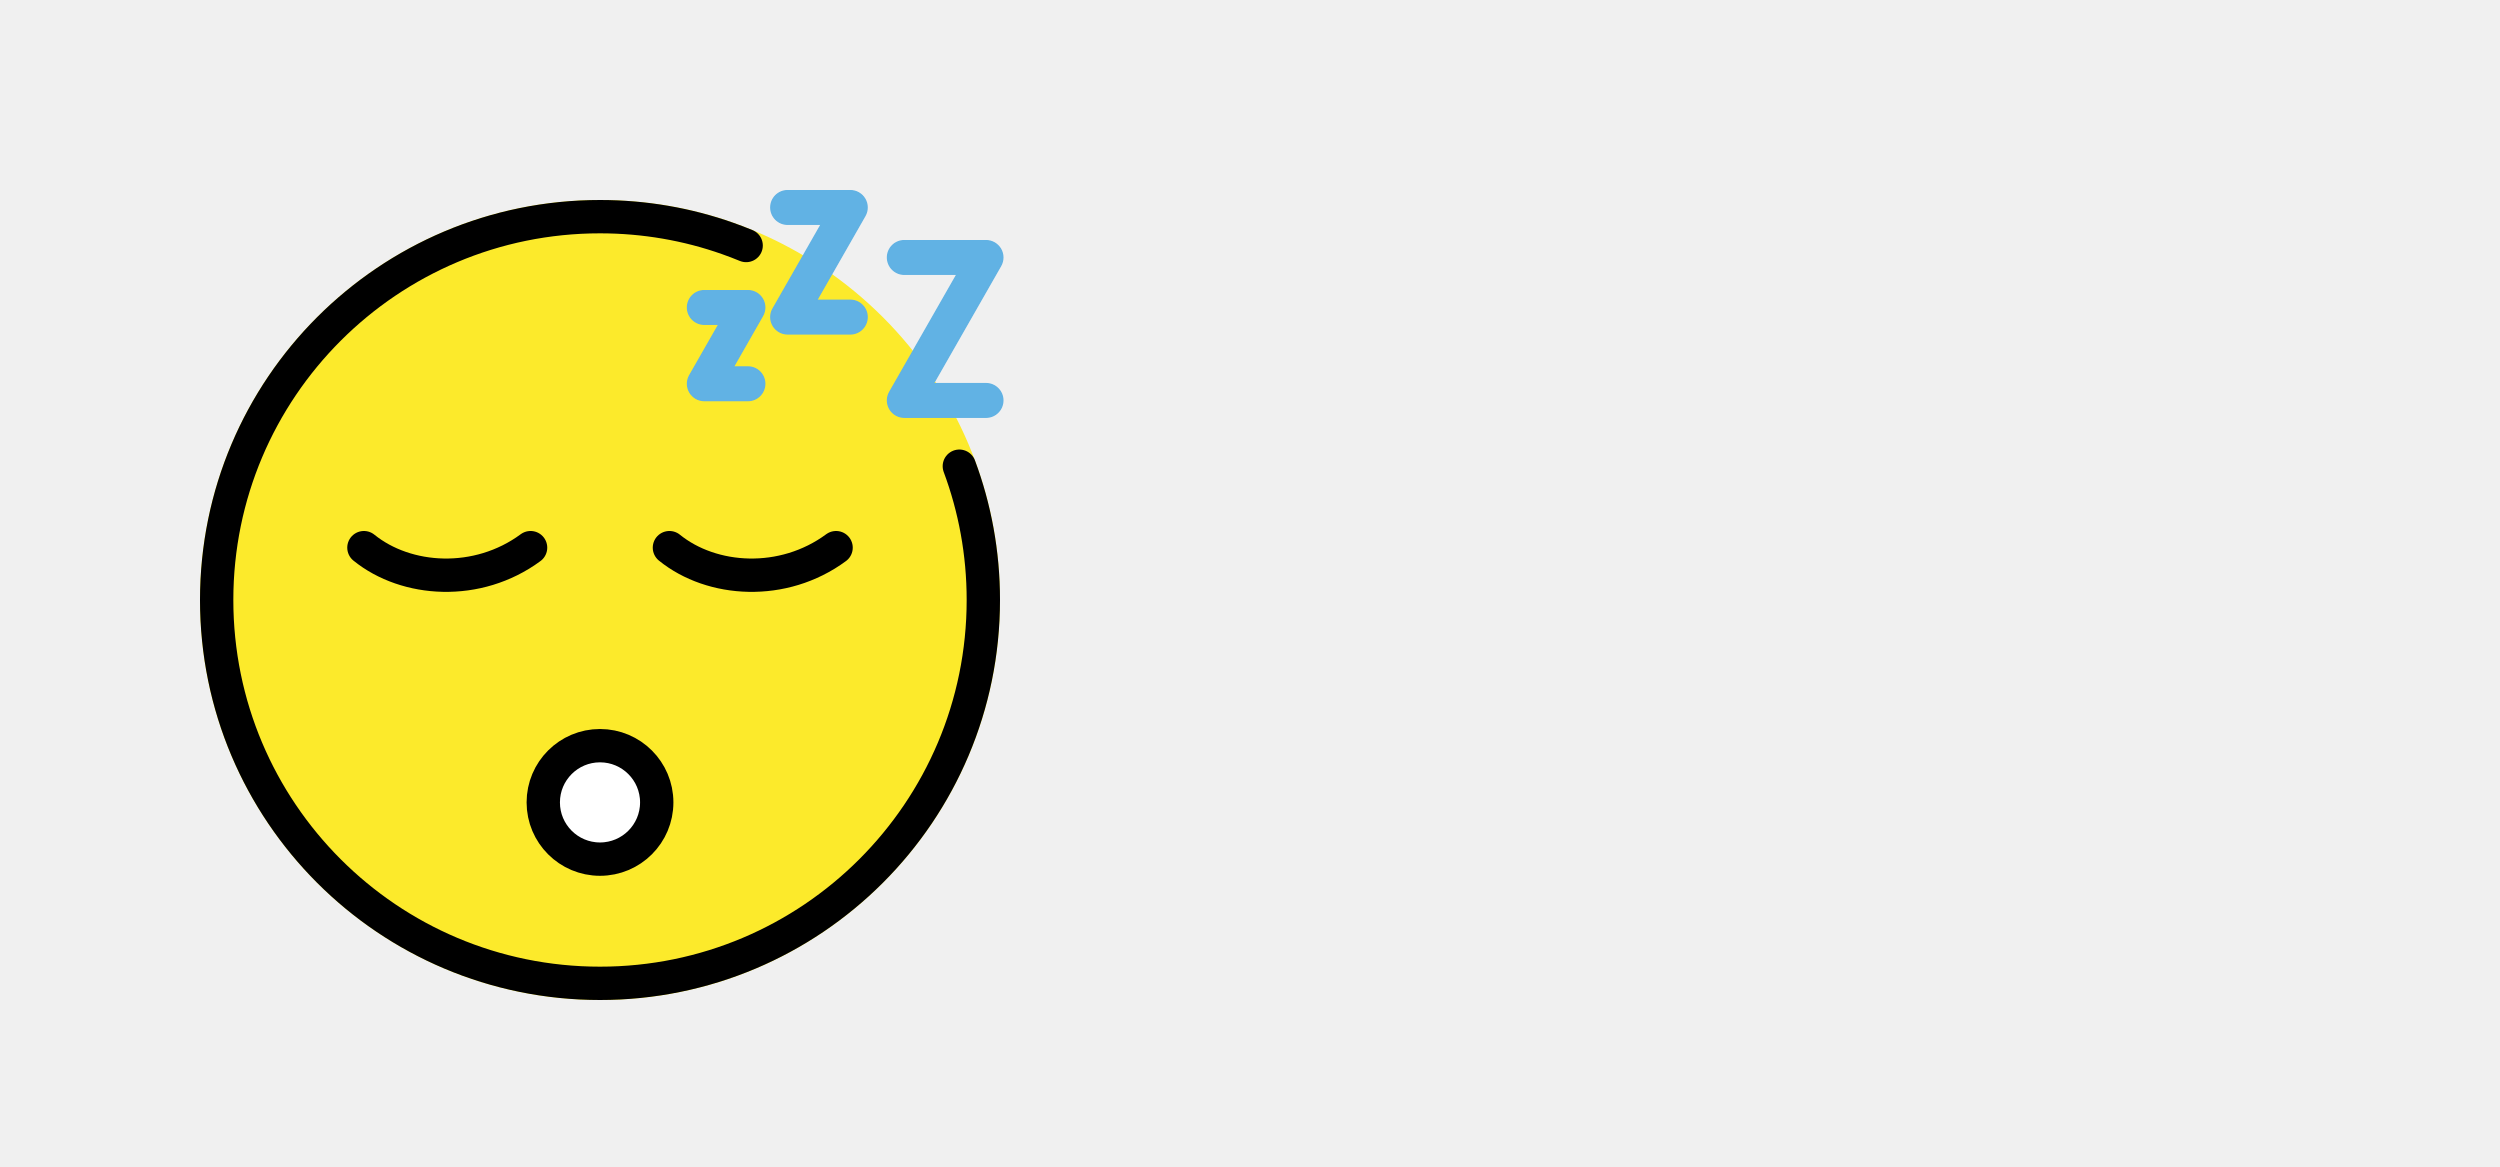
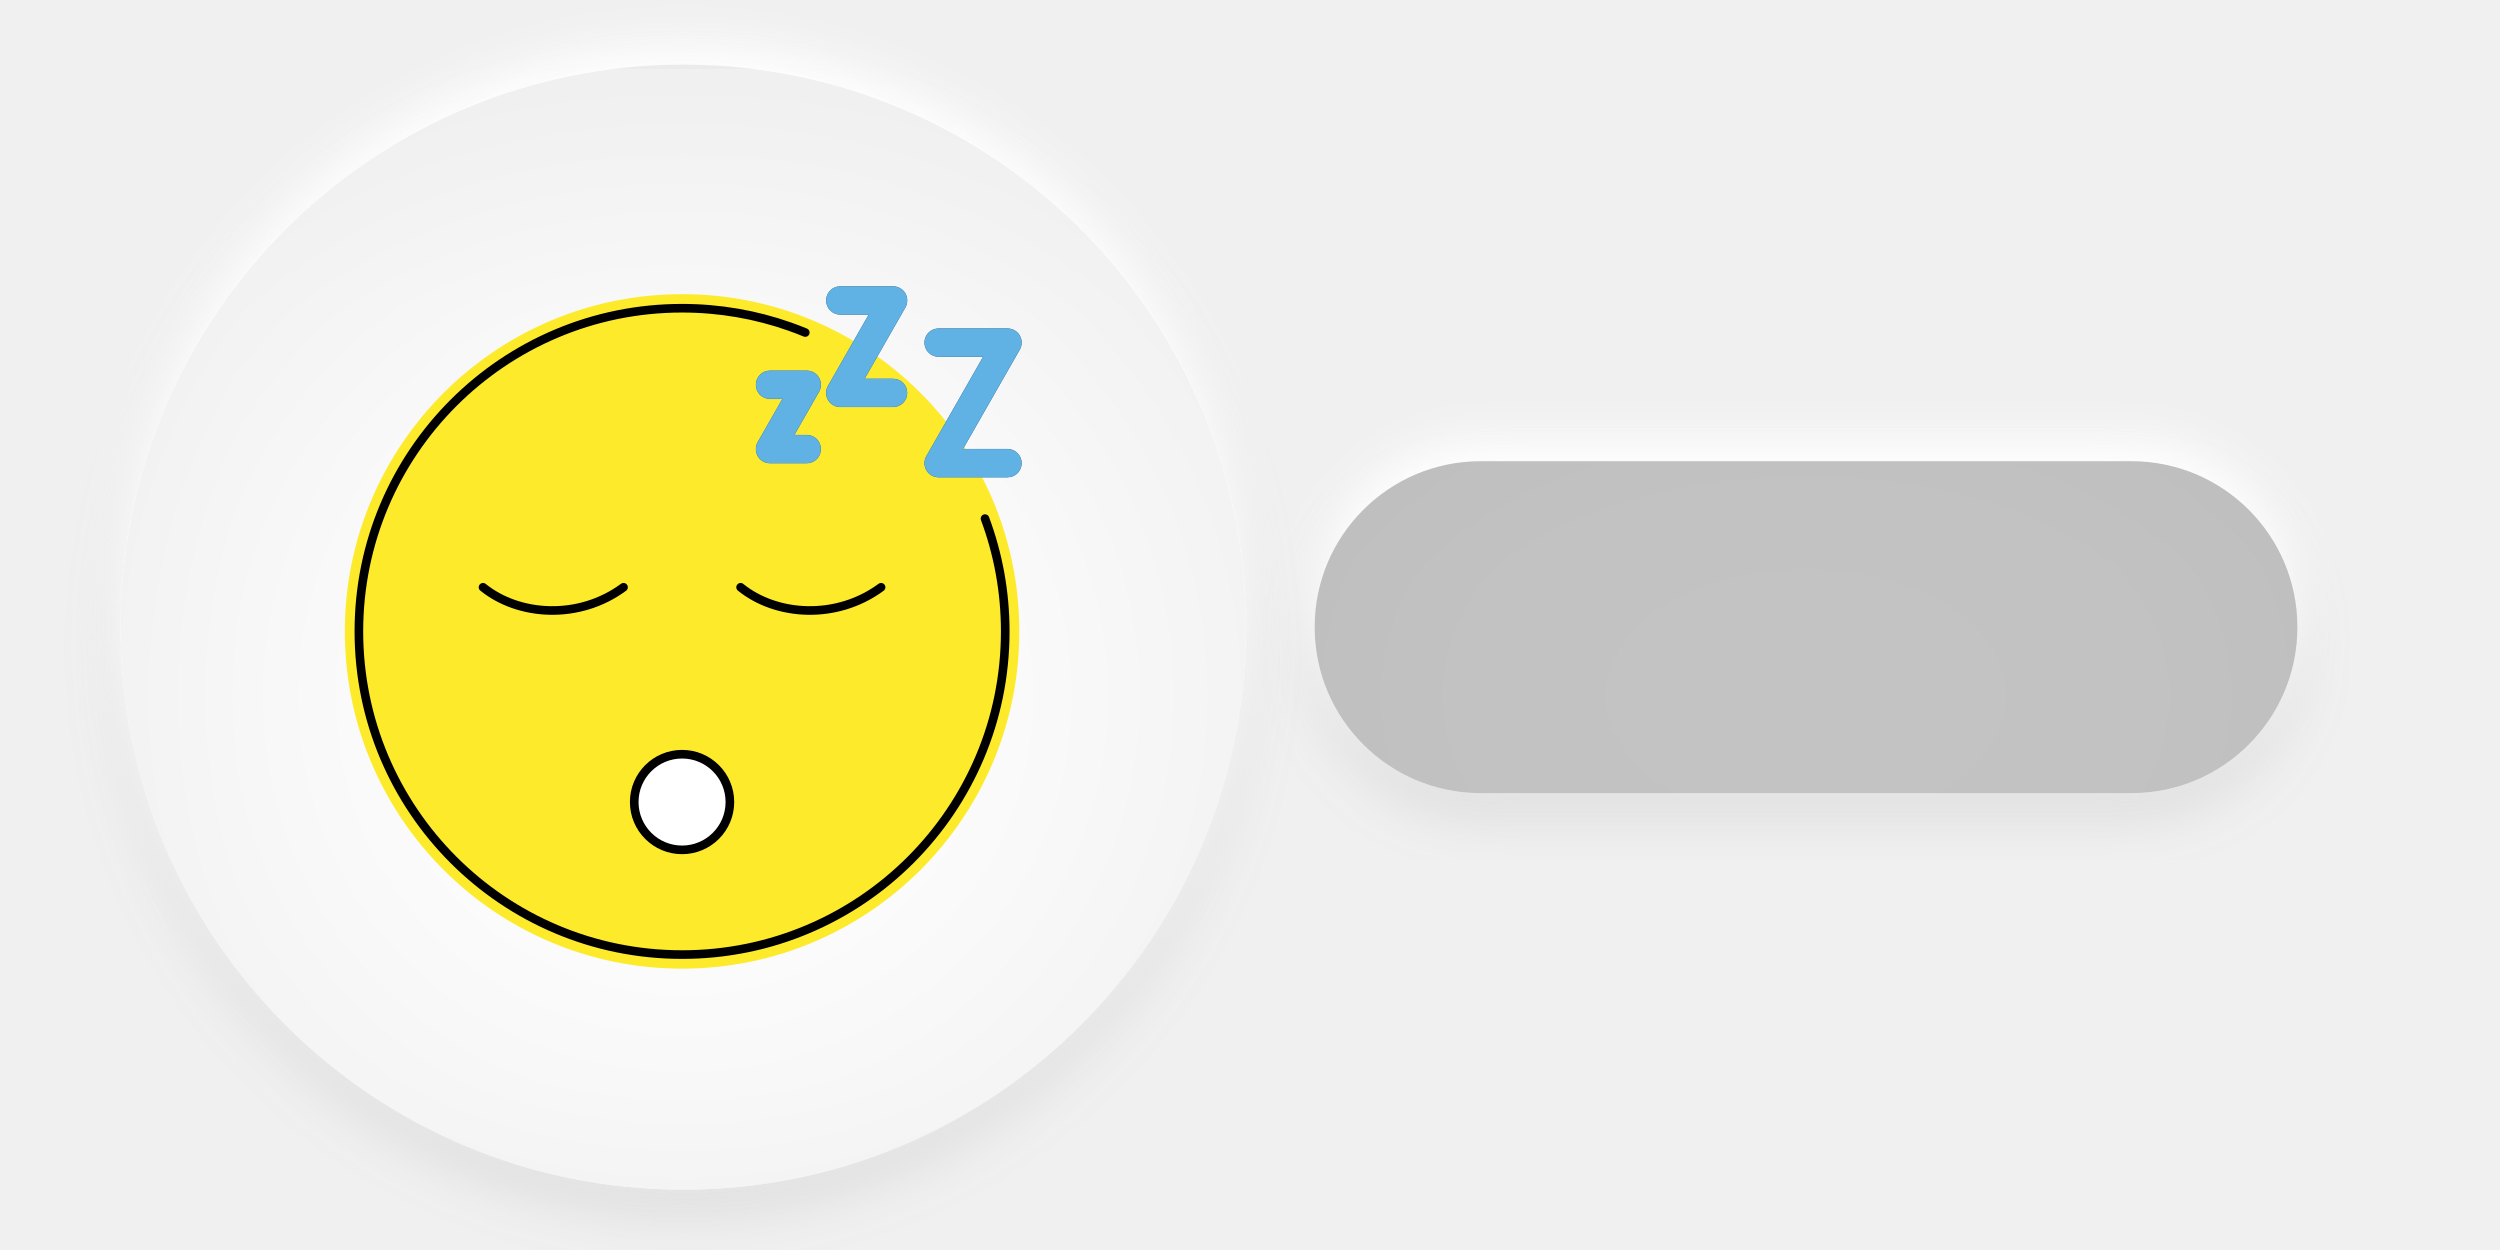
- <svg xmlns="http://www.w3.org/2000/svg" id="emoji" viewBox="0 0 150 70">
-   <rect id="my-rect" fill="#e5f9ff" x="0" y="0" rx="20" ry="20" />
-   <g>
-     <g id="color">
-       <circle cx="36" cy="36" r="24" fill="#FCEA2B" />
-       <circle cx="36" cy="48.144" r="3.404" fill="#FFFFFF" />
+ <svg xmlns="http://www.w3.org/2000/svg" xmlns:xlink="http://www.w3.org/1999/xlink" id="emoji" width="160" height="80" viewBox="0 0 550 290" version="1.1">
+   <defs>
+     <rect id="my-rect" x="290" y="107" width="228" height="77" rx="38.5" />
+     <filter x="-5.3%" y="-17.8%" width="110.6%" height="137.8%" filterUnits="objectBoundingBox" id="filter-5ryfr2l9_2-2">
+       <feOffset dx="0" dy="5" in="SourceAlpha" result="shadowOffsetOuter1" />
+       <feGaussianBlur stdDeviation="6.5" in="shadowOffsetOuter1" result="shadowBlurOuter1" />
+       <feComposite in="shadowBlurOuter1" in2="SourceAlpha" operator="out" result="shadowBlurOuter1" />
+       <feColorMatrix values="0 0 0 0 0.86   0 0 0 0 0.86   0 0 0 0 0.86  0 0 0 1 0" type="matrix" in="shadowBlurOuter1" result="shadowMatrixOuter1" />
+       <feOffset dx="0" dy="-5" in="SourceAlpha" result="shadowOffsetOuter2" />
+       <feGaussianBlur stdDeviation="5" in="shadowOffsetOuter2" result="shadowBlurOuter2" />
+       <feComposite in="shadowBlurOuter2" in2="SourceAlpha" operator="out" result="shadowBlurOuter2" />
+       <feColorMatrix values="0 0 0 0 1   0 0 0 0 1   0 0 0 0 1  0 0 0 1 0" type="matrix" in="shadowBlurOuter2" result="shadowMatrixOuter2" />
+       <feMerge>
+         <feMergeNode in="shadowMatrixOuter1" />
+         <feMergeNode in="shadowMatrixOuter2" />
+       </feMerge>
+     </filter>
+     <filter x="-19.2%" y="-60.4%" width="138.4%" height="223.0%" filterUnits="objectBoundingBox" id="filter-5ryfr2l9_2-3">
+       <feGaussianBlur stdDeviation="58.5" in="SourceAlpha" result="shadowBlurInner1" />
+       <feOffset dx="0" dy="16" in="shadowBlurInner1" result="shadowOffsetInner1" />
+       <feComposite in="shadowOffsetInner1" in2="SourceAlpha" operator="arithmetic" k2="-1" k3="1" result="shadowInnerInner1" />
+       <feColorMatrix values="0 0 0 0 0   0 0 0 0 0   0 0 0 0 0  0 0 0 0.078 0" type="matrix" in="shadowInnerInner1" />
+     </filter>
+     <circle id="path-5ryfr2l9_2-4" cx="143.5" cy="145.5" r="130.5" />
+     <filter x="-8.4%" y="-9.2%" width="116.9%" height="119.5%" filterUnits="objectBoundingBox" id="filter-5ryfr2l9_2-5">
+       <feOffset dx="0" dy="5" in="SourceAlpha" result="shadowOffsetOuter1" />
+       <feGaussianBlur stdDeviation="6.5" in="shadowOffsetOuter1" result="shadowBlurOuter1" />
+       <feColorMatrix values="0 0 0 0 0.86   0 0 0 0 0.86   0 0 0 0 0.86  0 0 0 1 0" type="matrix" in="shadowBlurOuter1" result="shadowMatrixOuter1" />
+       <feOffset dx="0" dy="-5" in="SourceAlpha" result="shadowOffsetOuter2" />
+       <feGaussianBlur stdDeviation="5" in="shadowOffsetOuter2" result="shadowBlurOuter2" />
+       <feColorMatrix values="0 0 0 0 1   0 0 0 0 1   0 0 0 0 1  0 0 0 1 0" type="matrix" in="shadowBlurOuter2" result="shadowMatrixOuter2" />
+       <feMerge>
+         <feMergeNode in="shadowMatrixOuter1" />
+         <feMergeNode in="shadowMatrixOuter2" />
+       </feMerge>
+     </filter>
+     <filter x="-30.5%" y="-31.2%" width="160.9%" height="163.6%" filterUnits="objectBoundingBox" id="filter-5ryfr2l9_2-6">
+       <feGaussianBlur stdDeviation="58.5" in="SourceAlpha" result="shadowBlurInner1" />
+       <feOffset dx="0" dy="16" in="shadowBlurInner1" result="shadowOffsetInner1" />
+       <feComposite in="shadowOffsetInner1" in2="SourceAlpha" operator="arithmetic" k2="-1" k3="1" result="shadowInnerInner1" />
+       <feColorMatrix values="0 0 0 0 0   0 0 0 0 0   0 0 0 0 0  0 0 0 0.078 0" type="matrix" in="shadowInnerInner1" />
+     </filter>
+   </defs>
+   <g id="Page-1" stroke="none" stroke-width="1" fill="none" fill-rule="evenodd">
+     <g id="Rectangle-Copy-2">
+       <use fill="black" fill-opacity="1" filter="url(#filter-5ryfr2l9_2-2)" xlink:href="#my-rect" />
+       <use fill-opacity="0.15" fill="#000000" fill-rule="evenodd" xlink:href="#my-rect" />
+       <use fill="black" fill-opacity="1" filter="url(#filter-5ryfr2l9_2-3)" xlink:href="#my-rect" />
    </g>
-     <g id="hair" />
-     <g id="skin" />
-     <g id="skin-shadow" />
-     <g id="line">
-       <path fill="none" stroke="#000000" stroke-linecap="round" stroke-linejoin="round" stroke-miterlimit="10" stroke-width="2" d="M44.769,14.731c-0.368-0.152-0.741-0.294-1.118-0.427C41.258,13.459,38.683,13,36,13c-12.703,0-23,10.297-23,23 c0,12.702,10.297,23,23,23c12.702,0,23-10.298,23-23c0-2.824-0.509-5.528-1.44-8.028" />
-       <circle cx="36" cy="48.144" r="3.404" fill="none" stroke="#000000" stroke-linecap="round" stroke-linejoin="round" stroke-miterlimit="10" stroke-width="2" />
-       <path fill="none" stroke="#000000" stroke-linecap="round" stroke-linejoin="round" stroke-miterlimit="10" stroke-width="2" d="M50.165,32.859c-3.176,2.344-7.456,2.061-10,0" />
-       <path fill="none" stroke="#000000" stroke-linecap="round" stroke-linejoin="round" stroke-miterlimit="10" stroke-width="2" d="M31.835,32.859c-3.176,2.344-7.456,2.061-10,0" />
-       <path d="M44.875,24.026h-2.616c-0.356,0-0.685-0.19-0.865-0.498c-0.179-0.309-0.18-0.689-0.003-0.998l1.761-3.082 h-0.893c-0.553,0-1-0.448-1-1s0.447-1,1-1h2.616c0.356,0,0.685,0.19,0.865,0.498 c0.179,0.309,0.18,0.689,0.003,0.998l-1.761,3.082h0.893c0.553,0,1,0.448,1,1S45.428,24.026,44.875,24.026z" />
-       <path d="M51.018,20.026h-3.76c-0.356,0-0.685-0.19-0.865-0.498c-0.179-0.309-0.18-0.689-0.003-0.998l2.904-5.082 h-2.036c-0.553,0-1-0.448-1-1s0.447-1,1-1h3.76c0.356,0,0.685,0.19,0.865,0.498 c0.179,0.309,0.18,0.689,0.003,0.998l-2.904,5.082h2.036c0.553,0,1,0.448,1,1S51.571,20.026,51.018,20.026z" />
-       <path d="M59.161,25.026h-4.902c-0.356,0-0.685-0.19-0.865-0.498c-0.179-0.309-0.18-0.689-0.003-0.998l4.047-7.082 h-3.179c-0.553,0-1-0.448-1-1s0.447-1,1-1h4.902c0.356,0,0.685,0.19,0.865,0.498 c0.179,0.309,0.18,0.689,0.003,0.998l-4.047,7.082h3.179c0.553,0,1,0.448,1,1S59.714,25.026,59.161,25.026z" />
+     <g id="Oval-Copy-2">
+       <use fill="black" fill-opacity="1" filter="url(#filter-5ryfr2l9_2-5)" xlink:href="#path-5ryfr2l9_2-4" />
+       <use fill="#FFFFFF" fill-rule="evenodd" xlink:href="#path-5ryfr2l9_2-4" />
+       <use fill="black" fill-opacity="1" filter="url(#filter-5ryfr2l9_2-6)" xlink:href="#path-5ryfr2l9_2-4" />
    </g>
-     <g id="color-foreground">
-       <path fill="#61B2E4" stroke="#61B2E4" stroke-miterlimit="10" stroke-width="0.1" d="M44.875,24.026h-2.616 c-0.356,0-0.685-0.19-0.865-0.498c-0.179-0.309-0.18-0.689-0.003-0.998l1.761-3.082h-0.893c-0.553,0-1-0.448-1-1 s0.447-1,1-1h2.616c0.356,0,0.685,0.19,0.865,0.498c0.179,0.309,0.18,0.689,0.003,0.998l-1.761,3.082h0.893 c0.553,0,1,0.448,1,1S45.428,24.026,44.875,24.026z" />
-       <path fill="#61B2E4" stroke="#61B2E4" stroke-miterlimit="10" stroke-width="0.1" d="M51.018,20.026h-3.76 c-0.356,0-0.685-0.19-0.865-0.498c-0.179-0.309-0.18-0.689-0.003-0.998l2.904-5.082h-2.036c-0.553,0-1-0.448-1-1 s0.447-1,1-1h3.76c0.356,0,0.685,0.19,0.865,0.498c0.179,0.309,0.18,0.689,0.003,0.998l-2.904,5.082h2.036 c0.553,0,1,0.448,1,1S51.571,20.026,51.018,20.026z" />
-       <path fill="#61B2E4" stroke="#61B2E4" stroke-miterlimit="10" stroke-width="0.1" d="M59.161,25.026h-4.902 c-0.356,0-0.685-0.19-0.865-0.498c-0.179-0.309-0.18-0.689-0.003-0.998l4.047-7.082h-3.179c-0.553,0-1-0.448-1-1 s0.447-1,1-1h4.902c0.356,0,0.685,0.19,0.865,0.498c0.179,0.309,0.18,0.689,0.003,0.998l-4.047,7.082h3.179 c0.553,0,1,0.448,1,1S59.714,25.026,59.161,25.026z" />
+     <g>
+       <g id="Group" transform="translate(65, 66.4478)">
+         <g id="color" transform="translate(0, 1.8001)" fill-rule="nonzero">
+           <circle id="Oval" fill="#FCEA2B" cx="78.238" cy="78.238" r="78.238" />
+           <circle id="Oval" fill="#FFFFFF" cx="78.238" cy="117.824" r="11.097" />
+         </g>
+         <g id="line" transform="translate(3.2599, 0)">
+           <path d="M103.565,10.702 C102.366,10.207 101.151,9.743 99.922,9.309 C92.118,6.557 83.723,5.06 74.978,5.06 C33.567,5.06 0,38.627 0,80.038 C0,121.446 33.567,155.015 74.978,155.015 C116.386,155.015 149.955,121.446 149.955,80.038 C149.955,70.833 148.297,62.016 145.262,53.869" id="Path" stroke="#000000" stroke-width="2" stroke-linecap="round" stroke-linejoin="round" />
+           <circle id="Oval" stroke="#000000" stroke-width="2" stroke-linecap="round" stroke-linejoin="round" cx="74.978" cy="119.624" r="11.097" />
+           <path d="M121.155,69.799 C110.802,77.439 96.848,76.518 88.556,69.799" id="Path" stroke="#000000" stroke-width="2" stroke-linecap="round" stroke-linejoin="round" />
+           <path d="M61.4,69.799 C51.047,77.439 37.093,76.518 28.801,69.799" id="Path" stroke="#000000" stroke-width="2" stroke-linecap="round" stroke-linejoin="round" />
+           <path d="M103.909,41.003 L95.38,41.003 C94.218,41.003 93.145,40.384 92.56,39.38 C91.977,38.374 91.974,37.135 92.55,36.126 L98.29,26.079 L95.38,26.079 C93.578,26.079 92.12,24.619 92.12,22.819 C92.12,21.019 93.578,19.559 95.38,19.559 L103.909,19.559 C105.071,19.559 106.143,20.178 106.729,21.183 C107.312,22.189 107.315,23.427 106.739,24.436 L100.999,34.483 L103.909,34.483 C105.71,34.483 107.169,35.943 107.169,37.743 C107.169,39.543 105.71,41.003 103.909,41.003 Z" id="Path" fill="#000000" fill-rule="nonzero" />
+           <path d="M123.936,27.963 L111.68,27.963 C110.518,27.963 109.445,27.344 108.859,26.34 C108.277,25.334 108.273,24.096 108.85,23.087 L118.317,6.52 L111.68,6.52 C109.878,6.52 108.42,5.06 108.42,3.26 C108.42,1.46 109.878,0 111.68,0 L123.937,0 C125.098,0 126.171,0.619 126.757,1.623 C127.34,2.629 127.343,3.868 126.766,4.877 L117.298,21.444 L123.936,21.444 C125.738,21.444 127.196,22.903 127.196,24.704 C127.196,26.504 125.738,27.963 123.936,27.963 Z" id="Path" fill="#000000" fill-rule="nonzero" />
+           <path d="M150.48,44.263 L134.499,44.263 C133.337,44.263 132.264,43.644 131.678,42.64 C131.096,41.634 131.093,40.395 131.669,39.386 L144.862,16.3 L134.499,16.3 C132.698,16.3 131.239,14.84 131.239,13.04 C131.239,11.239 132.698,9.78 134.499,9.78 L150.48,9.78 C151.642,9.78 152.715,10.399 153.301,11.403 C153.883,12.409 153.887,13.648 153.31,14.657 L140.118,37.743 L150.48,37.743 C152.282,37.743 153.74,39.203 153.74,41.003 C153.74,42.803 152.282,44.263 150.48,44.263 Z" id="Path" fill="#000000" fill-rule="nonzero" />
+         </g>
+         <g id="color-foreground" transform="translate(95.3801, 0)" fill="#61B2E4" fill-rule="nonzero" stroke="#61B2E4" stroke-width="0.1">
+           <path d="M11.788,41.003 L3.26,41.003 C2.098,41.003 1.025,40.384 0.439,39.38 C-0.143,38.374 -0.146,37.135 0.43,36.126 L6.17,26.079 L3.26,26.079 C1.458,26.079 0,24.619 0,22.819 C0,21.019 1.458,19.559 3.26,19.559 L11.788,19.559 C12.95,19.559 14.023,20.178 14.609,21.183 C15.191,22.189 15.195,23.427 14.618,24.436 L8.879,34.483 L11.788,34.483 C13.59,34.483 15.048,35.943 15.048,37.743 C15.048,39.543 13.59,41.003 11.788,41.003 Z" id="Path" />
+           <path d="M31.816,27.963 L19.559,27.963 C18.398,27.963 17.325,27.344 16.739,26.34 C16.156,25.334 16.153,24.096 16.729,23.087 L26.197,6.52 L19.56,6.52 C17.758,6.52 16.3,5.06 16.3,3.26 C16.3,1.46 17.758,0 19.56,0 L31.816,0 C32.978,0 34.051,0.619 34.637,1.623 C35.219,2.629 35.223,3.868 34.646,4.877 L25.178,21.444 L31.816,21.444 C33.617,21.444 35.076,22.903 35.076,24.704 C35.076,26.504 33.618,27.963 31.816,27.963 Z" id="Path" />
+           <path d="M58.36,44.263 L42.379,44.263 C41.217,44.263 40.144,43.644 39.558,42.64 C38.976,41.634 38.972,40.395 39.549,39.386 L52.741,16.3 L42.379,16.3 C40.577,16.3 39.119,14.84 39.119,13.04 C39.119,11.239 40.577,9.78 42.379,9.78 L58.36,9.78 C59.522,9.78 60.595,10.399 61.181,11.403 C61.763,12.409 61.766,13.648 61.19,14.657 L47.997,37.743 L58.36,37.743 C60.161,37.743 61.62,39.203 61.62,41.003 C61.62,42.803 60.162,44.263 58.36,44.263 Z" id="Path" />
+         </g>
+       </g>
+       <animateTransform id="animate" attributeName="transform" attributeType="XML" type="rotate" from="0 143.5 145.5" to="360 143.5 145.5" dur="2s" repeatCount="indefinite" />
    </g>
-     <animateTransform id="animate" attributeName="transform" attributeType="XML" type="rotate" from="0 36 36" to="360 36 36" dur="2s" repeatCount="indefinite" />
+     <text id="my-text" />
  </g>
-   <text id="my-text" />
</svg>
